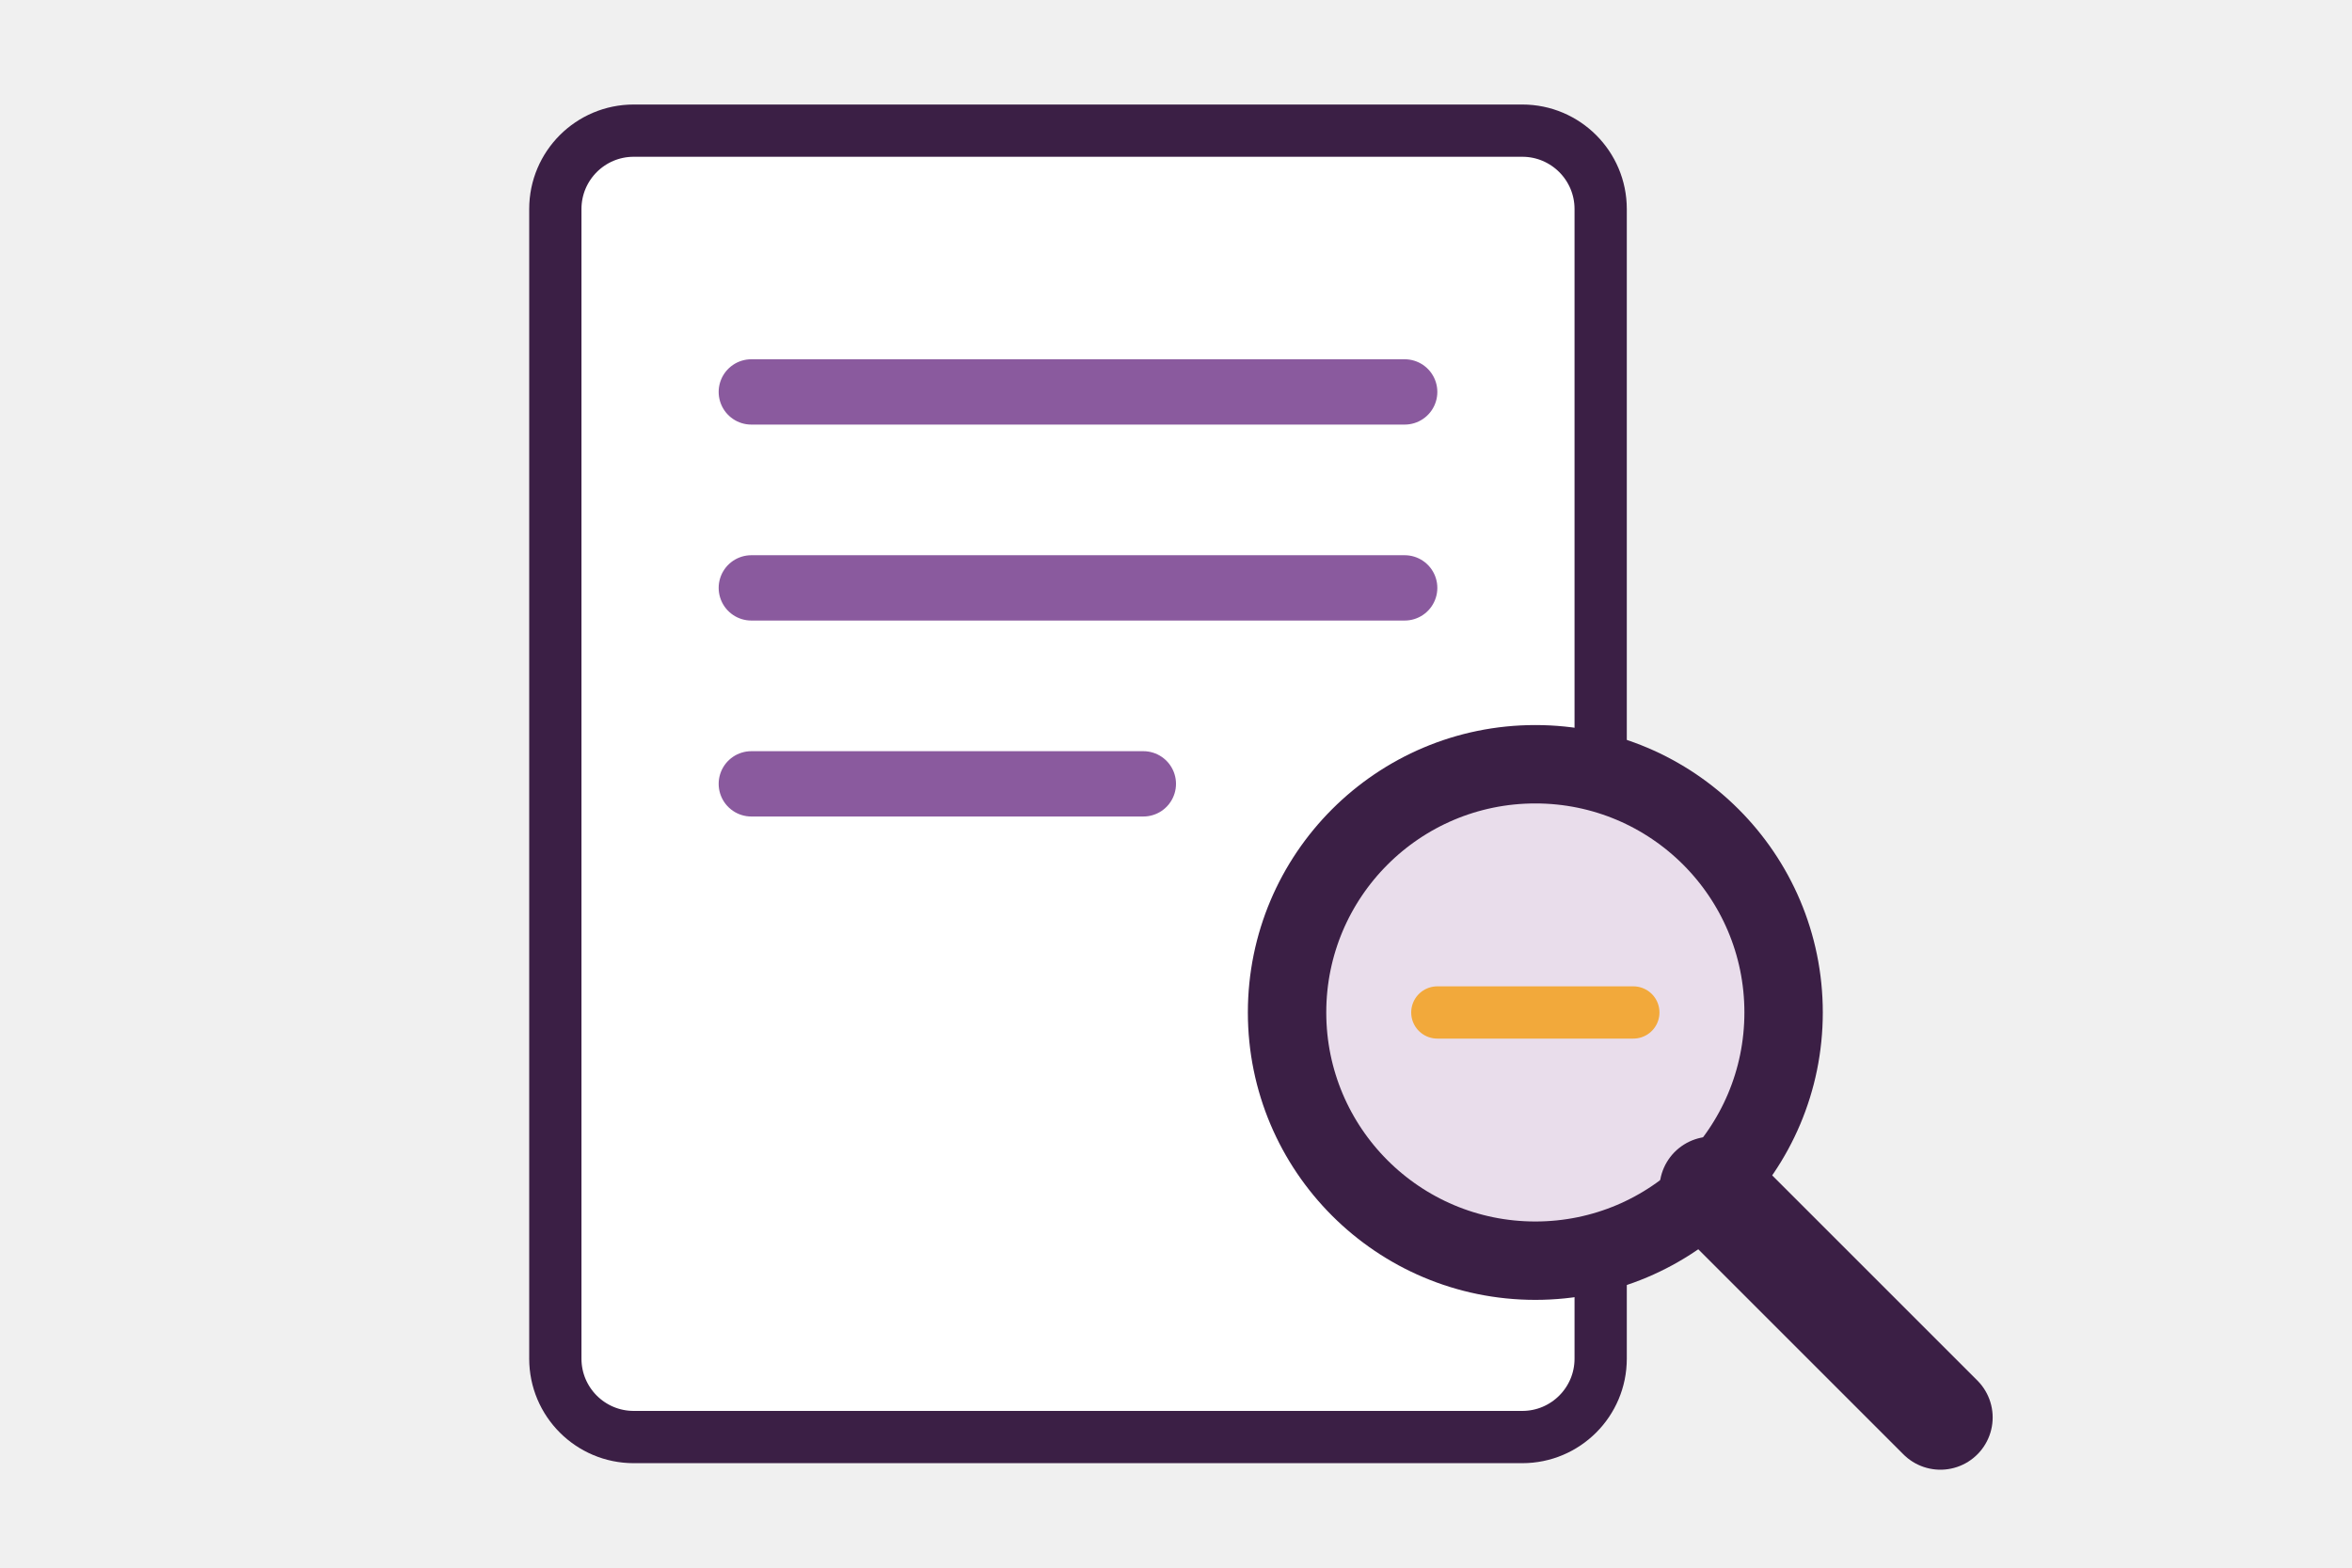
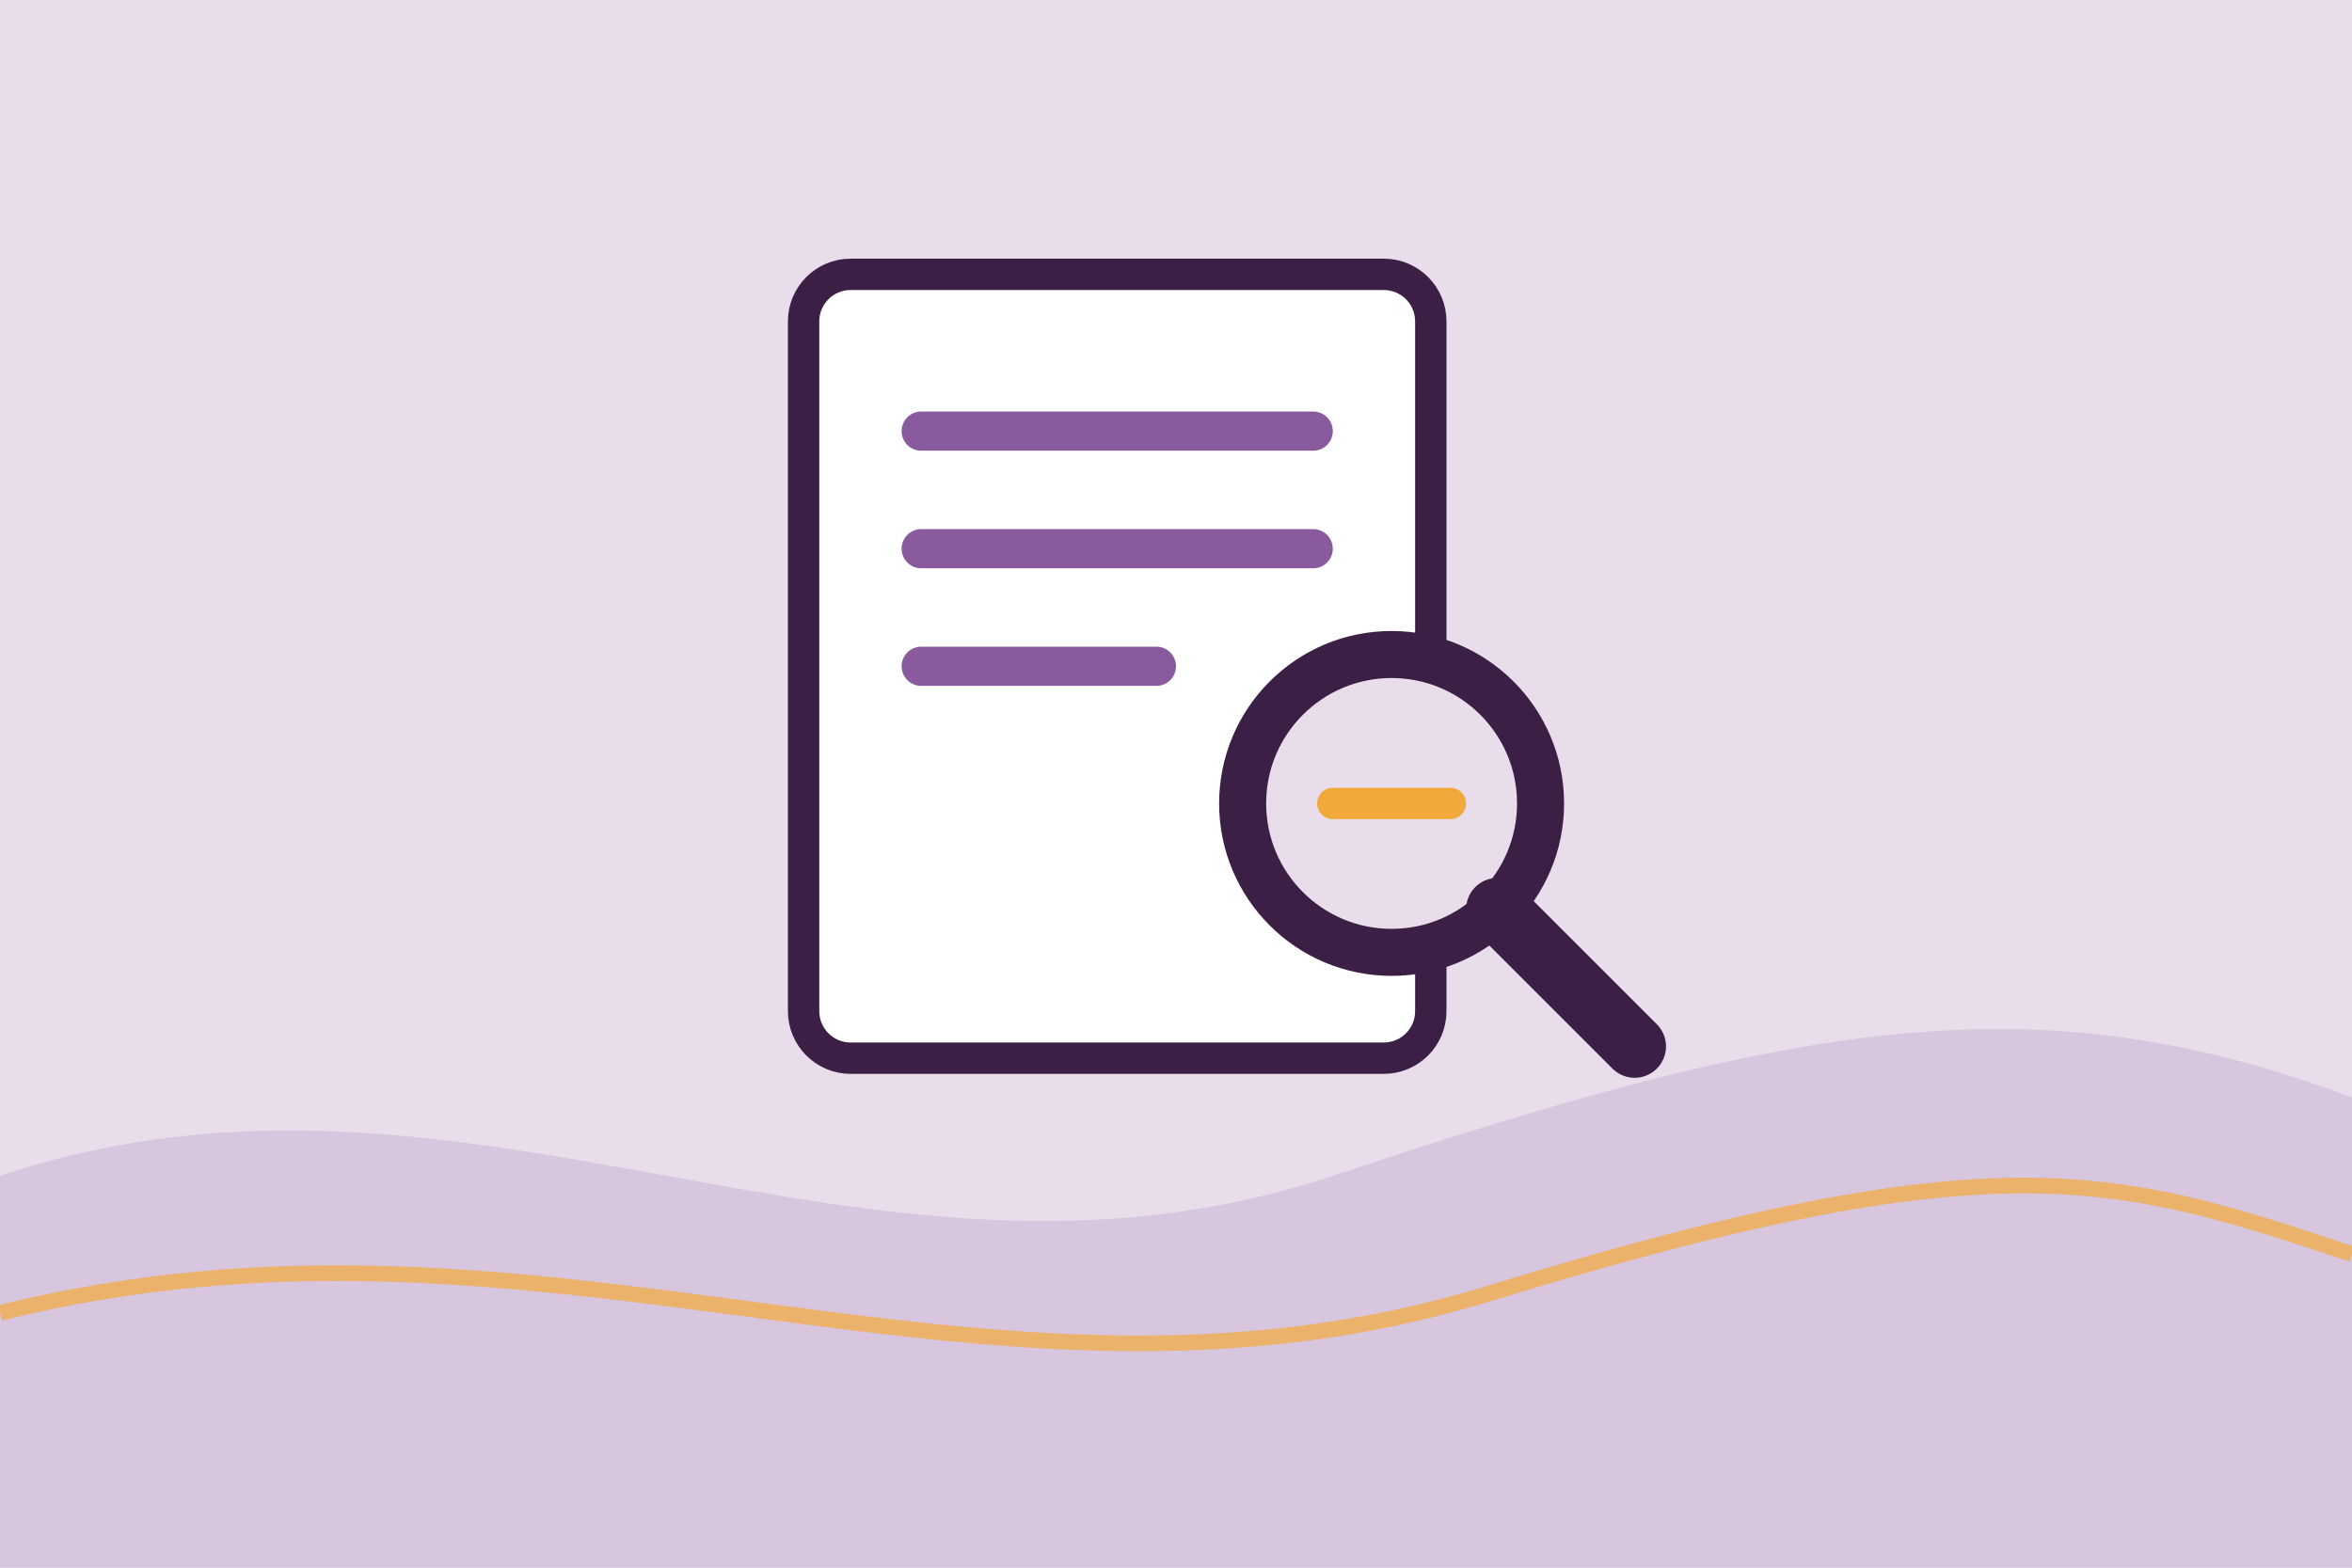
- <svg xmlns="http://www.w3.org/2000/svg" viewBox="120 50 360 240" role="img">
+ <svg xmlns="http://www.w3.org/2000/svg" viewBox="0 0 600 400" role="img">
+   <rect width="600" height="400" fill="#E9DDEB" />
+   <path d="M0 300 C120 260 220 340 340 300 S520 250 600 280 V400 H0Z" fill="#8A5A9E" opacity=".18" />
+   <path d="M0 335 C140 300 250 370 380 330 S540 300 600 320" fill="none" stroke="#F2A93B" stroke-width="4" opacity=".7" />
  <rect x="205" y="70" width="160" height="200" rx="12" fill="#fff" stroke="#3B1F45" stroke-width="8" />
  <g stroke="#8A5A9E" stroke-width="10" stroke-linecap="round">
    <path d="M235 110h100M235 140h100M235 170h60" />
  </g>
  <circle cx="355" cy="205" r="38" fill="#E9DDEB" stroke="#3B1F45" stroke-width="12" />
  <path d="M382 232l35 35" stroke="#3B1F45" stroke-width="16" stroke-linecap="round" />
  <path d="M340 205h30" stroke="#F2A93B" stroke-width="8" stroke-linecap="round" />
</svg>
